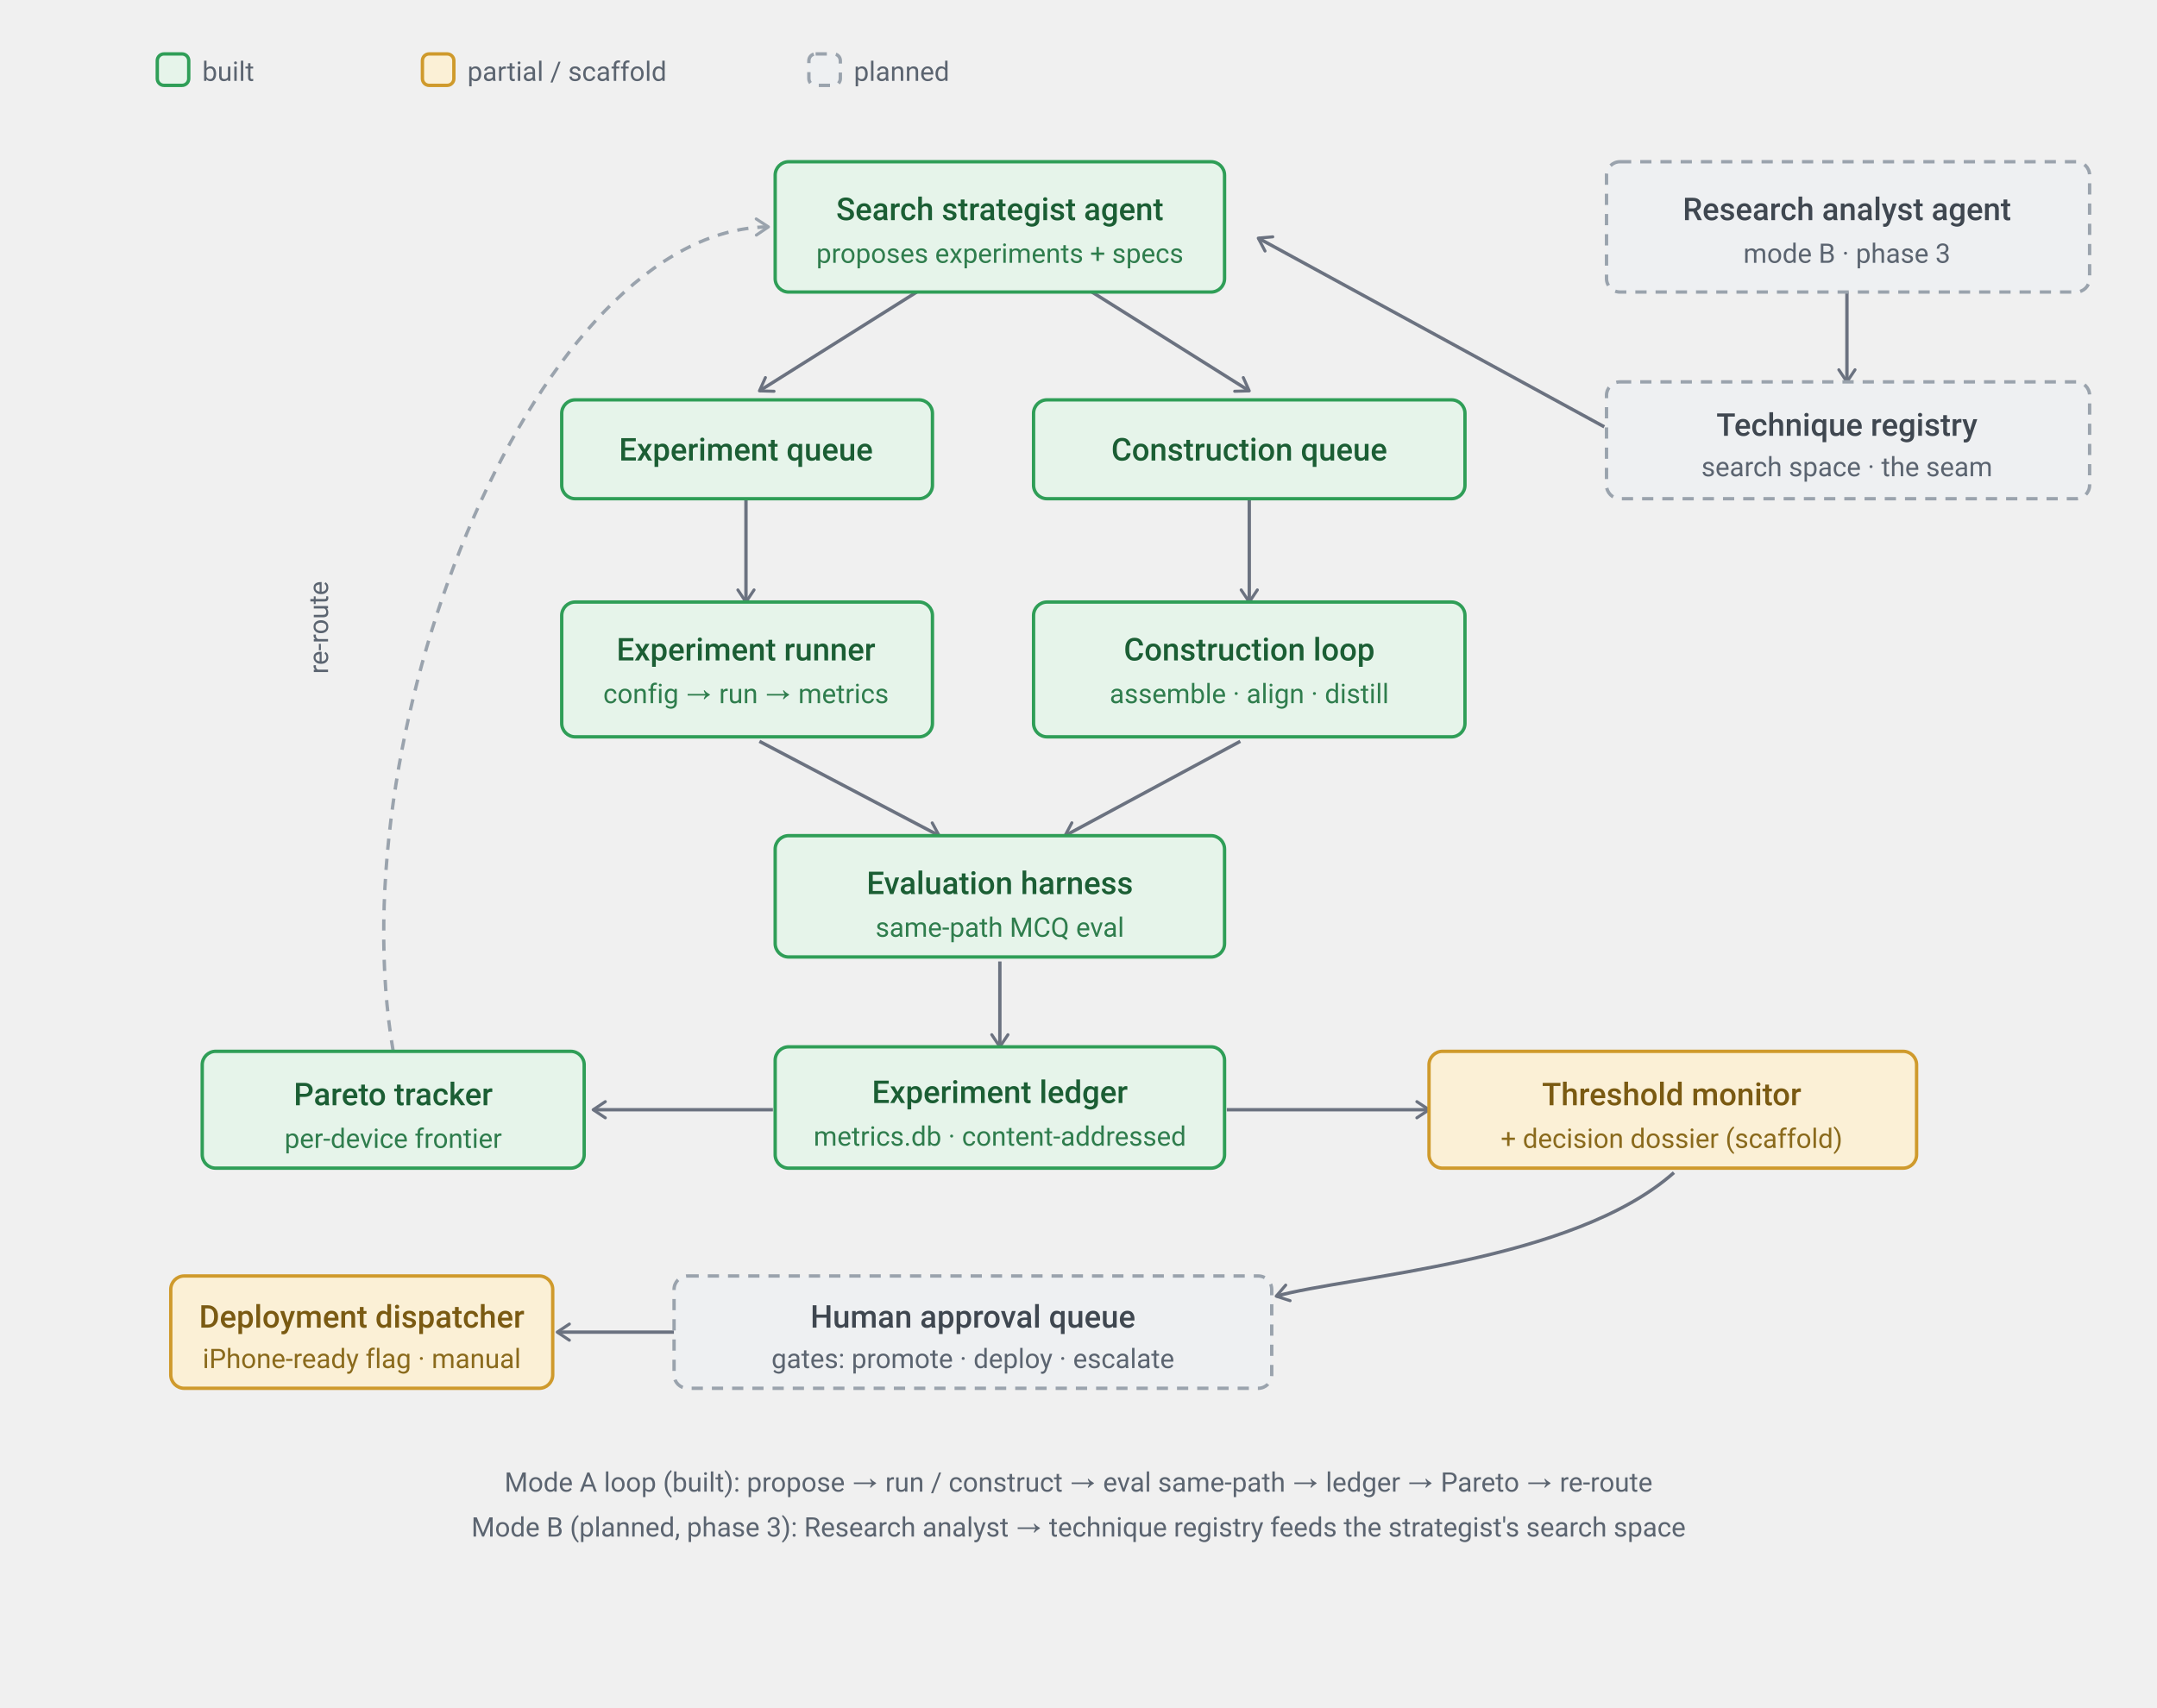
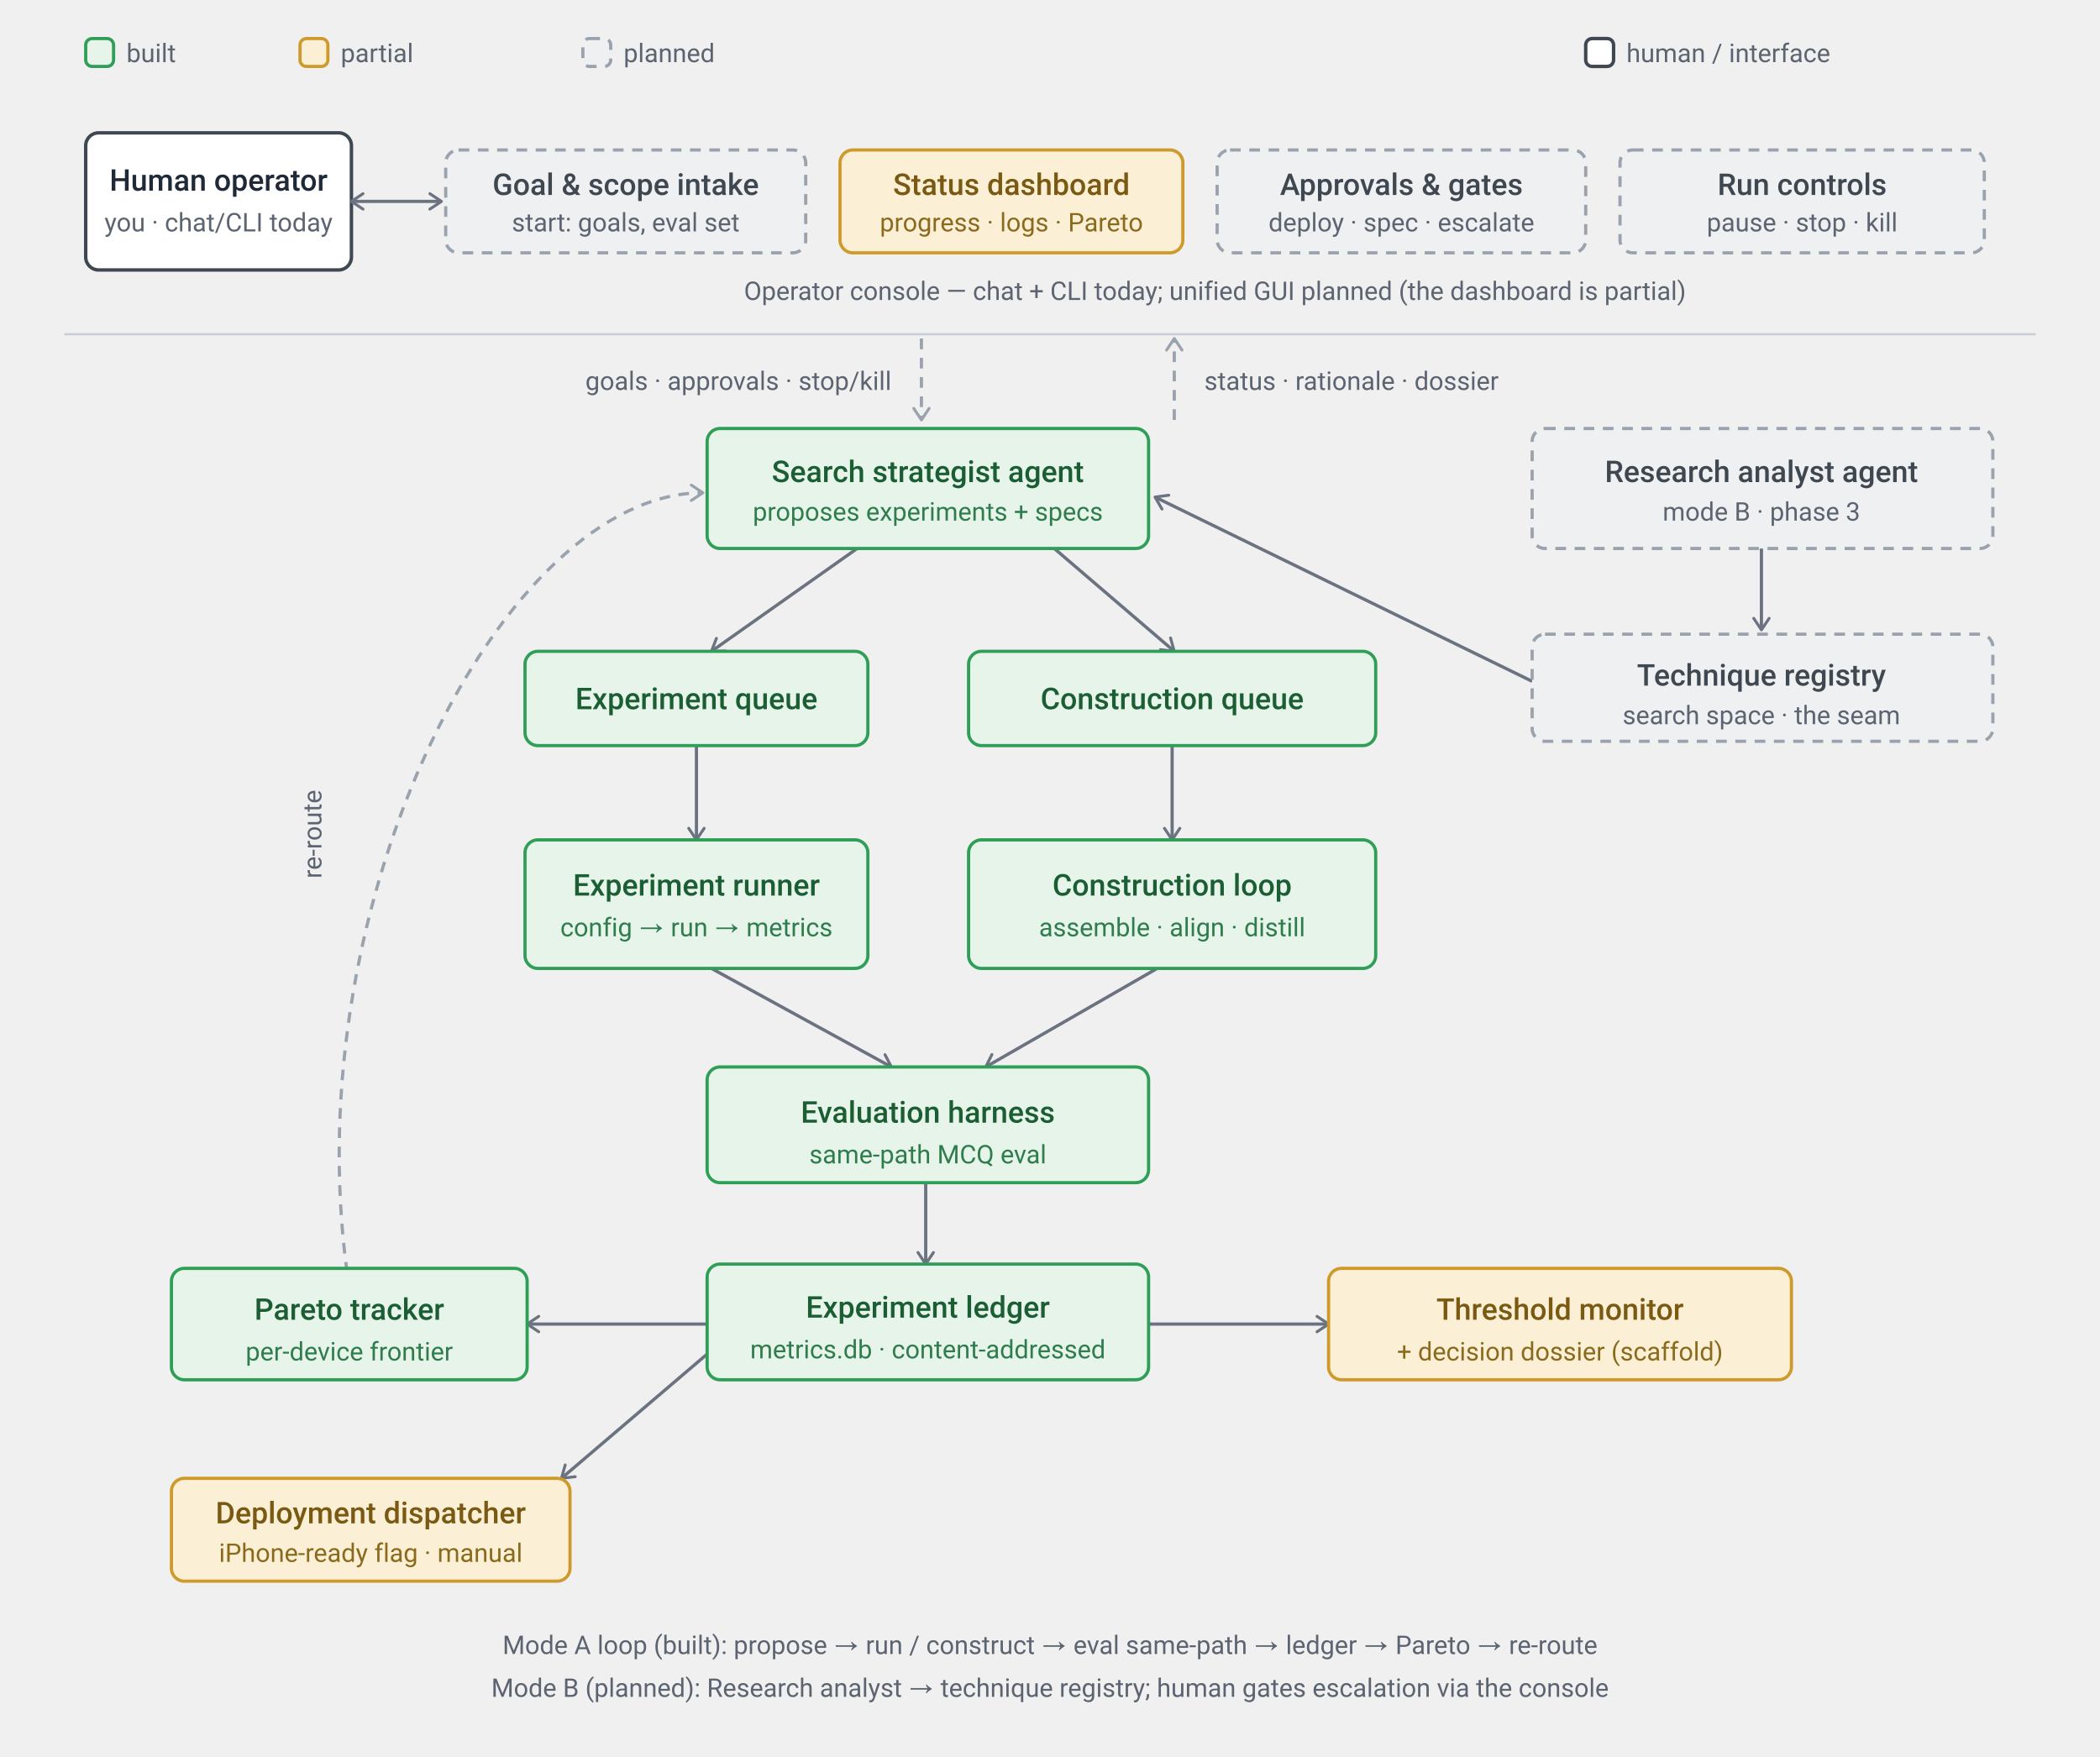
- <svg xmlns="http://www.w3.org/2000/svg" viewBox="0 0 960 760" font-family="-apple-system,Segoe UI,Roboto,Helvetica,Arial,sans-serif" role="img" aria-label="Multi-agent VLM optimization system architecture">
+ <svg xmlns="http://www.w3.org/2000/svg" viewBox="0 0 980 820" font-family="-apple-system,Segoe UI,Roboto,Helvetica,Arial,sans-serif" role="img" aria-label="Multi-agent VLM optimization system architecture with human operator layer">
  <style>
    .th{font-size:14px;font-weight:500}
    .ts{font-size:12px}
    .lbl{font-size:12px;fill:#5b6470}
    .built rect{fill:#e6f4ea;stroke:#2f9e57;stroke-width:1.5}
    .built .th{fill:#1b5e34}.built .ts{fill:#2f7d4d}
    .partial rect{fill:#fbf0d6;stroke:#cf9a2c;stroke-width:1.5}
    .partial .th{fill:#7a5a12}.partial .ts{fill:#8a6a1c}
    .planned rect{fill:#eef0f2;stroke:#9aa3ad;stroke-width:1.5;stroke-dasharray:5 4}
    .planned .th{fill:#3f4750}.planned .ts{fill:#5b6470}
+     .actor rect{fill:#ffffff;stroke:#3f4750;stroke-width:1.6}
+     .actor .th{fill:#1f2937}.actor .ts{fill:#5b6470}
    .arr{fill:none;stroke:#6b7280;stroke-width:1.5}
    .fb{fill:none;stroke:#9aa3ad;stroke-width:1.5;stroke-dasharray:5 4}
+     .div{stroke:#c8ced5;stroke-width:1}
  </style>
  <defs>
    <marker id="arrow" viewBox="0 0 10 10" refX="8" refY="5" markerWidth="6" markerHeight="6" orient="auto-start-reverse">
      <path d="M2 1L8 5L2 9" fill="none" stroke="context-stroke" stroke-width="1.5" stroke-linecap="round" stroke-linejoin="round" />
    </marker>
  </defs>
-   <g transform="translate(70,24)">
-     <rect x="0" y="0" width="14" height="14" rx="3" fill="#e6f4ea" stroke="#2f9e57" stroke-width="1.5" />
-     <text x="20" y="12" class="lbl">built</text>
-     <rect x="118" y="0" width="14" height="14" rx="3" fill="#fbf0d6" stroke="#cf9a2c" stroke-width="1.5" />
-     <text x="138" y="12" class="lbl">partial / scaffold</text>
-     <rect x="290" y="0" width="14" height="14" rx="3" fill="#eef0f2" stroke="#9aa3ad" stroke-width="1.5" stroke-dasharray="5 4" />
-     <text x="310" y="12" class="lbl">planned</text>
+   <g transform="translate(40,18)">
+     <rect x="0" y="0" width="13" height="13" rx="3" fill="#e6f4ea" stroke="#2f9e57" stroke-width="1.5" />
+     <text x="19" y="11" class="lbl">built</text>
+     <rect x="100" y="0" width="13" height="13" rx="3" fill="#fbf0d6" stroke="#cf9a2c" stroke-width="1.5" />
+     <text x="119" y="11" class="lbl">partial</text>
+     <rect x="232" y="0" width="13" height="13" rx="3" fill="#eef0f2" stroke="#9aa3ad" stroke-width="1.5" stroke-dasharray="5 4" />
+     <text x="251" y="11" class="lbl">planned</text>
+     <rect x="700" y="0" width="13" height="13" rx="3" fill="#ffffff" stroke="#3f4750" stroke-width="1.6" />
+     <text x="719" y="11" class="lbl">human / interface</text>
  </g>
-   <line class="arr" x1="408" y1="130" x2="338" y2="174" marker-end="url(#arrow)" />
-   <line class="arr" x1="486" y1="130" x2="556" y2="174" marker-end="url(#arrow)" />
-   <line class="arr" x1="332" y1="222" x2="332" y2="268" marker-end="url(#arrow)" />
-   <line class="arr" x1="556" y1="222" x2="556" y2="268" marker-end="url(#arrow)" />
-   <line class="arr" x1="338" y1="330" x2="418" y2="372" marker-end="url(#arrow)" />
-   <line class="arr" x1="552" y1="330" x2="474" y2="372" marker-end="url(#arrow)" />
-   <line class="arr" x1="445" y1="428" x2="445" y2="466" marker-end="url(#arrow)" />
-   <line class="arr" x1="344" y1="494" x2="264" y2="494" marker-end="url(#arrow)" />
-   <line class="arr" x1="546" y1="494" x2="636" y2="494" marker-end="url(#arrow)" />
-   <line class="arr" x1="822" y1="130" x2="822" y2="170" marker-end="url(#arrow)" />
-   <path class="arr" d="M714 190 L560 106" marker-end="url(#arrow)" />
-   <path class="arr" d="M745 522 C 700 562, 600 568, 568 577" marker-end="url(#arrow)" />
-   <line class="arr" x1="300" y1="593" x2="248" y2="593" marker-end="url(#arrow)" />
-   <path class="fb" d="M175 468 C 150 322, 240 102, 342 101" marker-end="url(#arrow)" />
-   <text x="146" y="300" class="lbl" transform="rotate(-90,146,300)">re-route</text>
-   <g class="built">
-     <rect x="345" y="72" width="200" height="58" rx="6" />
-     <text x="445" y="98" text-anchor="middle" class="th">Search strategist agent</text>
-     <text x="445" y="117" text-anchor="middle" class="ts">proposes experiments + specs</text>
+   <g class="actor">
+     <rect x="40" y="62" width="124" height="64" rx="6" />
+     <text x="102" y="89" text-anchor="middle" class="th">Human operator</text>
+     <text x="102" y="108" text-anchor="middle" class="ts">you · chat/CLI today</text>
+   </g>
+   <line class="arr" x1="164" y1="94" x2="206" y2="94" marker-start="url(#arrow)" marker-end="url(#arrow)" />
+   <g class="planned">
+     <rect x="208" y="70" width="168" height="48" rx="6" />
+     <text x="292" y="91" text-anchor="middle" class="th">Goal &amp; scope intake</text>
+     <text x="292" y="108" text-anchor="middle" class="ts">start: goals, eval set</text>
+   </g>
+   <g class="partial">
+     <rect x="392" y="70" width="160" height="48" rx="6" />
+     <text x="472" y="91" text-anchor="middle" class="th">Status dashboard</text>
+     <text x="472" y="108" text-anchor="middle" class="ts">progress · logs · Pareto</text>
  </g>
  <g class="planned">
-     <rect x="715" y="72" width="215" height="58" rx="6" />
-     <text x="822" y="98" text-anchor="middle" class="th">Research analyst agent</text>
-     <text x="822" y="117" text-anchor="middle" class="ts">mode B · phase 3</text>
+     <rect x="568" y="70" width="172" height="48" rx="6" />
+     <text x="654" y="91" text-anchor="middle" class="th">Approvals &amp; gates</text>
+     <text x="654" y="108" text-anchor="middle" class="ts">deploy · spec · escalate</text>
  </g>
  <g class="planned">
-     <rect x="715" y="170" width="215" height="52" rx="6" />
-     <text x="822" y="194" text-anchor="middle" class="th">Technique registry</text>
-     <text x="822" y="212" text-anchor="middle" class="ts">search space · the seam</text>
+     <rect x="756" y="70" width="170" height="48" rx="6" />
+     <text x="841" y="91" text-anchor="middle" class="th">Run controls</text>
+     <text x="841" y="108" text-anchor="middle" class="ts">pause · stop · kill</text>
+   </g>
+   <text x="567" y="140" text-anchor="middle" class="lbl">Operator console — chat + CLI today; unified GUI planned (the dashboard is partial)</text>
+   <line class="div" x1="30" y1="156" x2="950" y2="156" />
+   <path class="fb" d="M430 158 L430 196" marker-end="url(#arrow)" />
+   <path class="fb" d="M548 196 L548 158" marker-end="url(#arrow)" />
+   <text x="416" y="182" text-anchor="end" class="lbl">goals · approvals · stop/kill</text>
+   <text x="562" y="182" text-anchor="start" class="lbl">status · rationale · dossier</text>
+   <line class="arr" x1="400" y1="256" x2="332" y2="304" marker-end="url(#arrow)" />
+   <line class="arr" x1="492" y1="256" x2="548" y2="304" marker-end="url(#arrow)" />
+   <line class="arr" x1="325" y1="348" x2="325" y2="392" marker-end="url(#arrow)" />
+   <line class="arr" x1="547" y1="348" x2="547" y2="392" marker-end="url(#arrow)" />
+   <line class="arr" x1="332" y1="452" x2="416" y2="498" marker-end="url(#arrow)" />
+   <line class="arr" x1="540" y1="452" x2="460" y2="498" marker-end="url(#arrow)" />
+   <line class="arr" x1="432" y1="552" x2="432" y2="590" marker-end="url(#arrow)" />
+   <line class="arr" x1="330" y1="618" x2="246" y2="618" marker-end="url(#arrow)" />
+   <line class="arr" x1="536" y1="618" x2="620" y2="618" marker-end="url(#arrow)" />
+   <line class="arr" x1="822" y1="256" x2="822" y2="294" marker-end="url(#arrow)" />
+   <path class="arr" d="M715 318 L539 232" marker-end="url(#arrow)" />
+   <path class="arr" d="M330 632 L262 690" marker-end="url(#arrow)" />
+   <path class="fb" d="M162 594 C 138 420, 235 230, 328 230" marker-end="url(#arrow)" />
+   <text x="150" y="410" class="lbl" transform="rotate(-90,150,410)">re-route</text>
+   <g class="built">
+     <rect x="330" y="200" width="206" height="56" rx="6" />
+     <text x="433" y="225" text-anchor="middle" class="th">Search strategist agent</text>
+     <text x="433" y="243" text-anchor="middle" class="ts">proposes experiments + specs</text>
+   </g>
+   <g class="planned">
+     <rect x="715" y="200" width="215" height="56" rx="6" />
+     <text x="822" y="225" text-anchor="middle" class="th">Research analyst agent</text>
+     <text x="822" y="243" text-anchor="middle" class="ts">mode B · phase 3</text>
+   </g>
+   <g class="planned">
+     <rect x="715" y="296" width="215" height="50" rx="6" />
+     <text x="822" y="320" text-anchor="middle" class="th">Technique registry</text>
+     <text x="822" y="338" text-anchor="middle" class="ts">search space · the seam</text>
  </g>
  <g class="built">
-     <rect x="250" y="178" width="165" height="44" rx="6" />
-     <text x="332" y="205" text-anchor="middle" class="th">Experiment queue</text>
+     <rect x="245" y="304" width="160" height="44" rx="6" />
+     <text x="325" y="331" text-anchor="middle" class="th">Experiment queue</text>
  </g>
  <g class="built">
-     <rect x="460" y="178" width="192" height="44" rx="6" />
-     <text x="556" y="205" text-anchor="middle" class="th">Construction queue</text>
+     <rect x="452" y="304" width="190" height="44" rx="6" />
+     <text x="547" y="331" text-anchor="middle" class="th">Construction queue</text>
  </g>
  <g class="built">
-     <rect x="250" y="268" width="165" height="60" rx="6" />
-     <text x="332" y="294" text-anchor="middle" class="th">Experiment runner</text>
-     <text x="332" y="313" text-anchor="middle" class="ts">config → run → metrics</text>
+     <rect x="245" y="392" width="160" height="60" rx="6" />
+     <text x="325" y="418" text-anchor="middle" class="th">Experiment runner</text>
+     <text x="325" y="437" text-anchor="middle" class="ts">config → run → metrics</text>
  </g>
  <g class="built">
-     <rect x="460" y="268" width="192" height="60" rx="6" />
-     <text x="556" y="294" text-anchor="middle" class="th">Construction loop</text>
-     <text x="556" y="313" text-anchor="middle" class="ts">assemble · align · distill</text>
+     <rect x="452" y="392" width="190" height="60" rx="6" />
+     <text x="547" y="418" text-anchor="middle" class="th">Construction loop</text>
+     <text x="547" y="437" text-anchor="middle" class="ts">assemble · align · distill</text>
  </g>
  <g class="built">
-     <rect x="345" y="372" width="200" height="54" rx="6" />
-     <text x="445" y="398" text-anchor="middle" class="th">Evaluation harness</text>
-     <text x="445" y="417" text-anchor="middle" class="ts">same-path MCQ eval</text>
+     <rect x="330" y="498" width="206" height="54" rx="6" />
+     <text x="433" y="524" text-anchor="middle" class="th">Evaluation harness</text>
+     <text x="433" y="543" text-anchor="middle" class="ts">same-path MCQ eval</text>
  </g>
  <g class="built">
-     <rect x="345" y="466" width="200" height="54" rx="6" />
-     <text x="445" y="491" text-anchor="middle" class="th">Experiment ledger</text>
-     <text x="445" y="510" text-anchor="middle" class="ts">metrics.db · content-addressed</text>
+     <rect x="330" y="590" width="206" height="54" rx="6" />
+     <text x="433" y="615" text-anchor="middle" class="th">Experiment ledger</text>
+     <text x="433" y="634" text-anchor="middle" class="ts">metrics.db · content-addressed</text>
  </g>
  <g class="built">
-     <rect x="90" y="468" width="170" height="52" rx="6" />
-     <text x="175" y="492" text-anchor="middle" class="th">Pareto tracker</text>
-     <text x="175" y="511" text-anchor="middle" class="ts">per-device frontier</text>
+     <rect x="80" y="592" width="166" height="52" rx="6" />
+     <text x="163" y="616" text-anchor="middle" class="th">Pareto tracker</text>
+     <text x="163" y="635" text-anchor="middle" class="ts">per-device frontier</text>
  </g>
  <g class="partial">
-     <rect x="636" y="468" width="217" height="52" rx="6" />
-     <text x="744" y="492" text-anchor="middle" class="th">Threshold monitor</text>
-     <text x="744" y="511" text-anchor="middle" class="ts">+ decision dossier (scaffold)</text>
-   </g>
-   <g class="planned">
-     <rect x="300" y="568" width="266" height="50" rx="6" />
-     <text x="433" y="591" text-anchor="middle" class="th">Human approval queue</text>
-     <text x="433" y="609" text-anchor="middle" class="ts">gates: promote · deploy · escalate</text>
+     <rect x="620" y="592" width="216" height="52" rx="6" />
+     <text x="728" y="616" text-anchor="middle" class="th">Threshold monitor</text>
+     <text x="728" y="635" text-anchor="middle" class="ts">+ decision dossier (scaffold)</text>
  </g>
  <g class="partial">
-     <rect x="76" y="568" width="170" height="50" rx="6" />
-     <text x="161" y="591" text-anchor="middle" class="th">Deployment dispatcher</text>
-     <text x="161" y="609" text-anchor="middle" class="ts">iPhone-ready flag · manual</text>
+     <rect x="80" y="690" width="186" height="48" rx="6" />
+     <text x="173" y="711" text-anchor="middle" class="th">Deployment dispatcher</text>
+     <text x="173" y="729" text-anchor="middle" class="ts">iPhone-ready flag · manual</text>
  </g>
-   <text x="480" y="664" text-anchor="middle" class="lbl">Mode A loop (built): propose → run / construct → eval same-path → ledger → Pareto → re-route</text>
-   <text x="480" y="684" text-anchor="middle" class="lbl">Mode B (planned, phase 3): Research analyst → technique registry feeds the strategist's search space</text>
+   <text x="490" y="772" text-anchor="middle" class="lbl">Mode A loop (built): propose → run / construct → eval same-path → ledger → Pareto → re-route</text>
+   <text x="490" y="792" text-anchor="middle" class="lbl">Mode B (planned): Research analyst → technique registry; human gates escalation via the console</text>
</svg>
